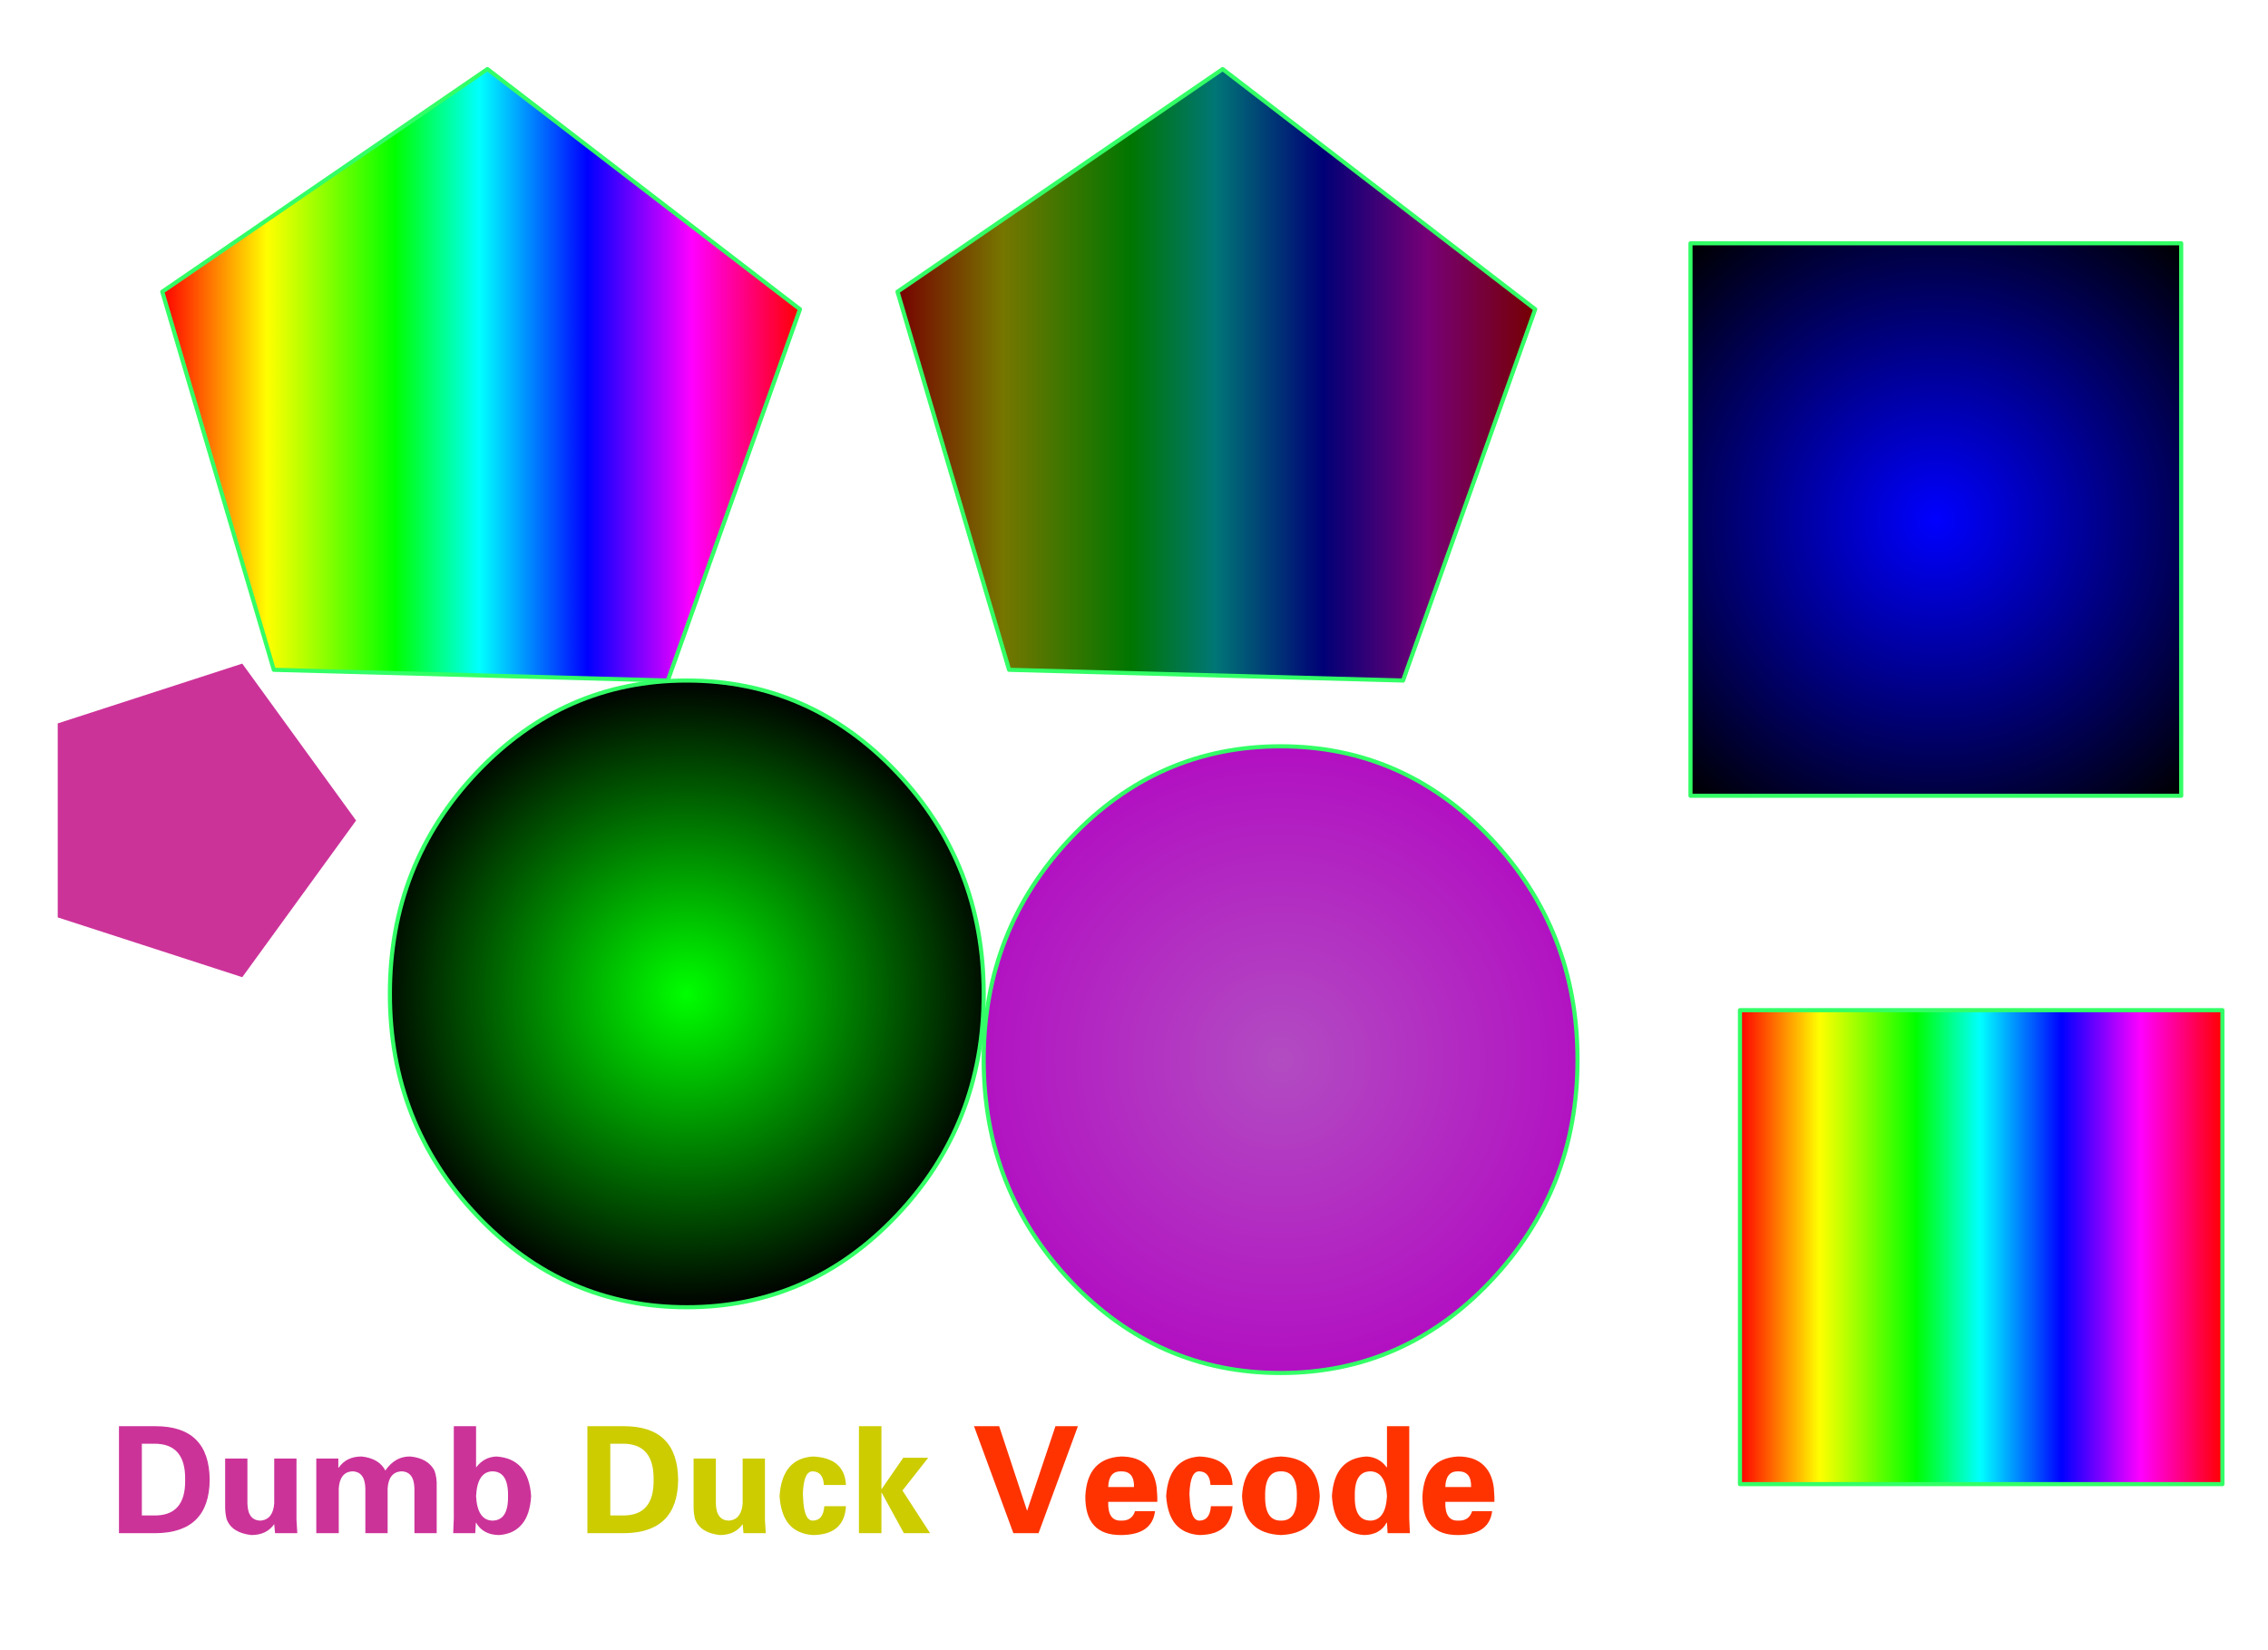
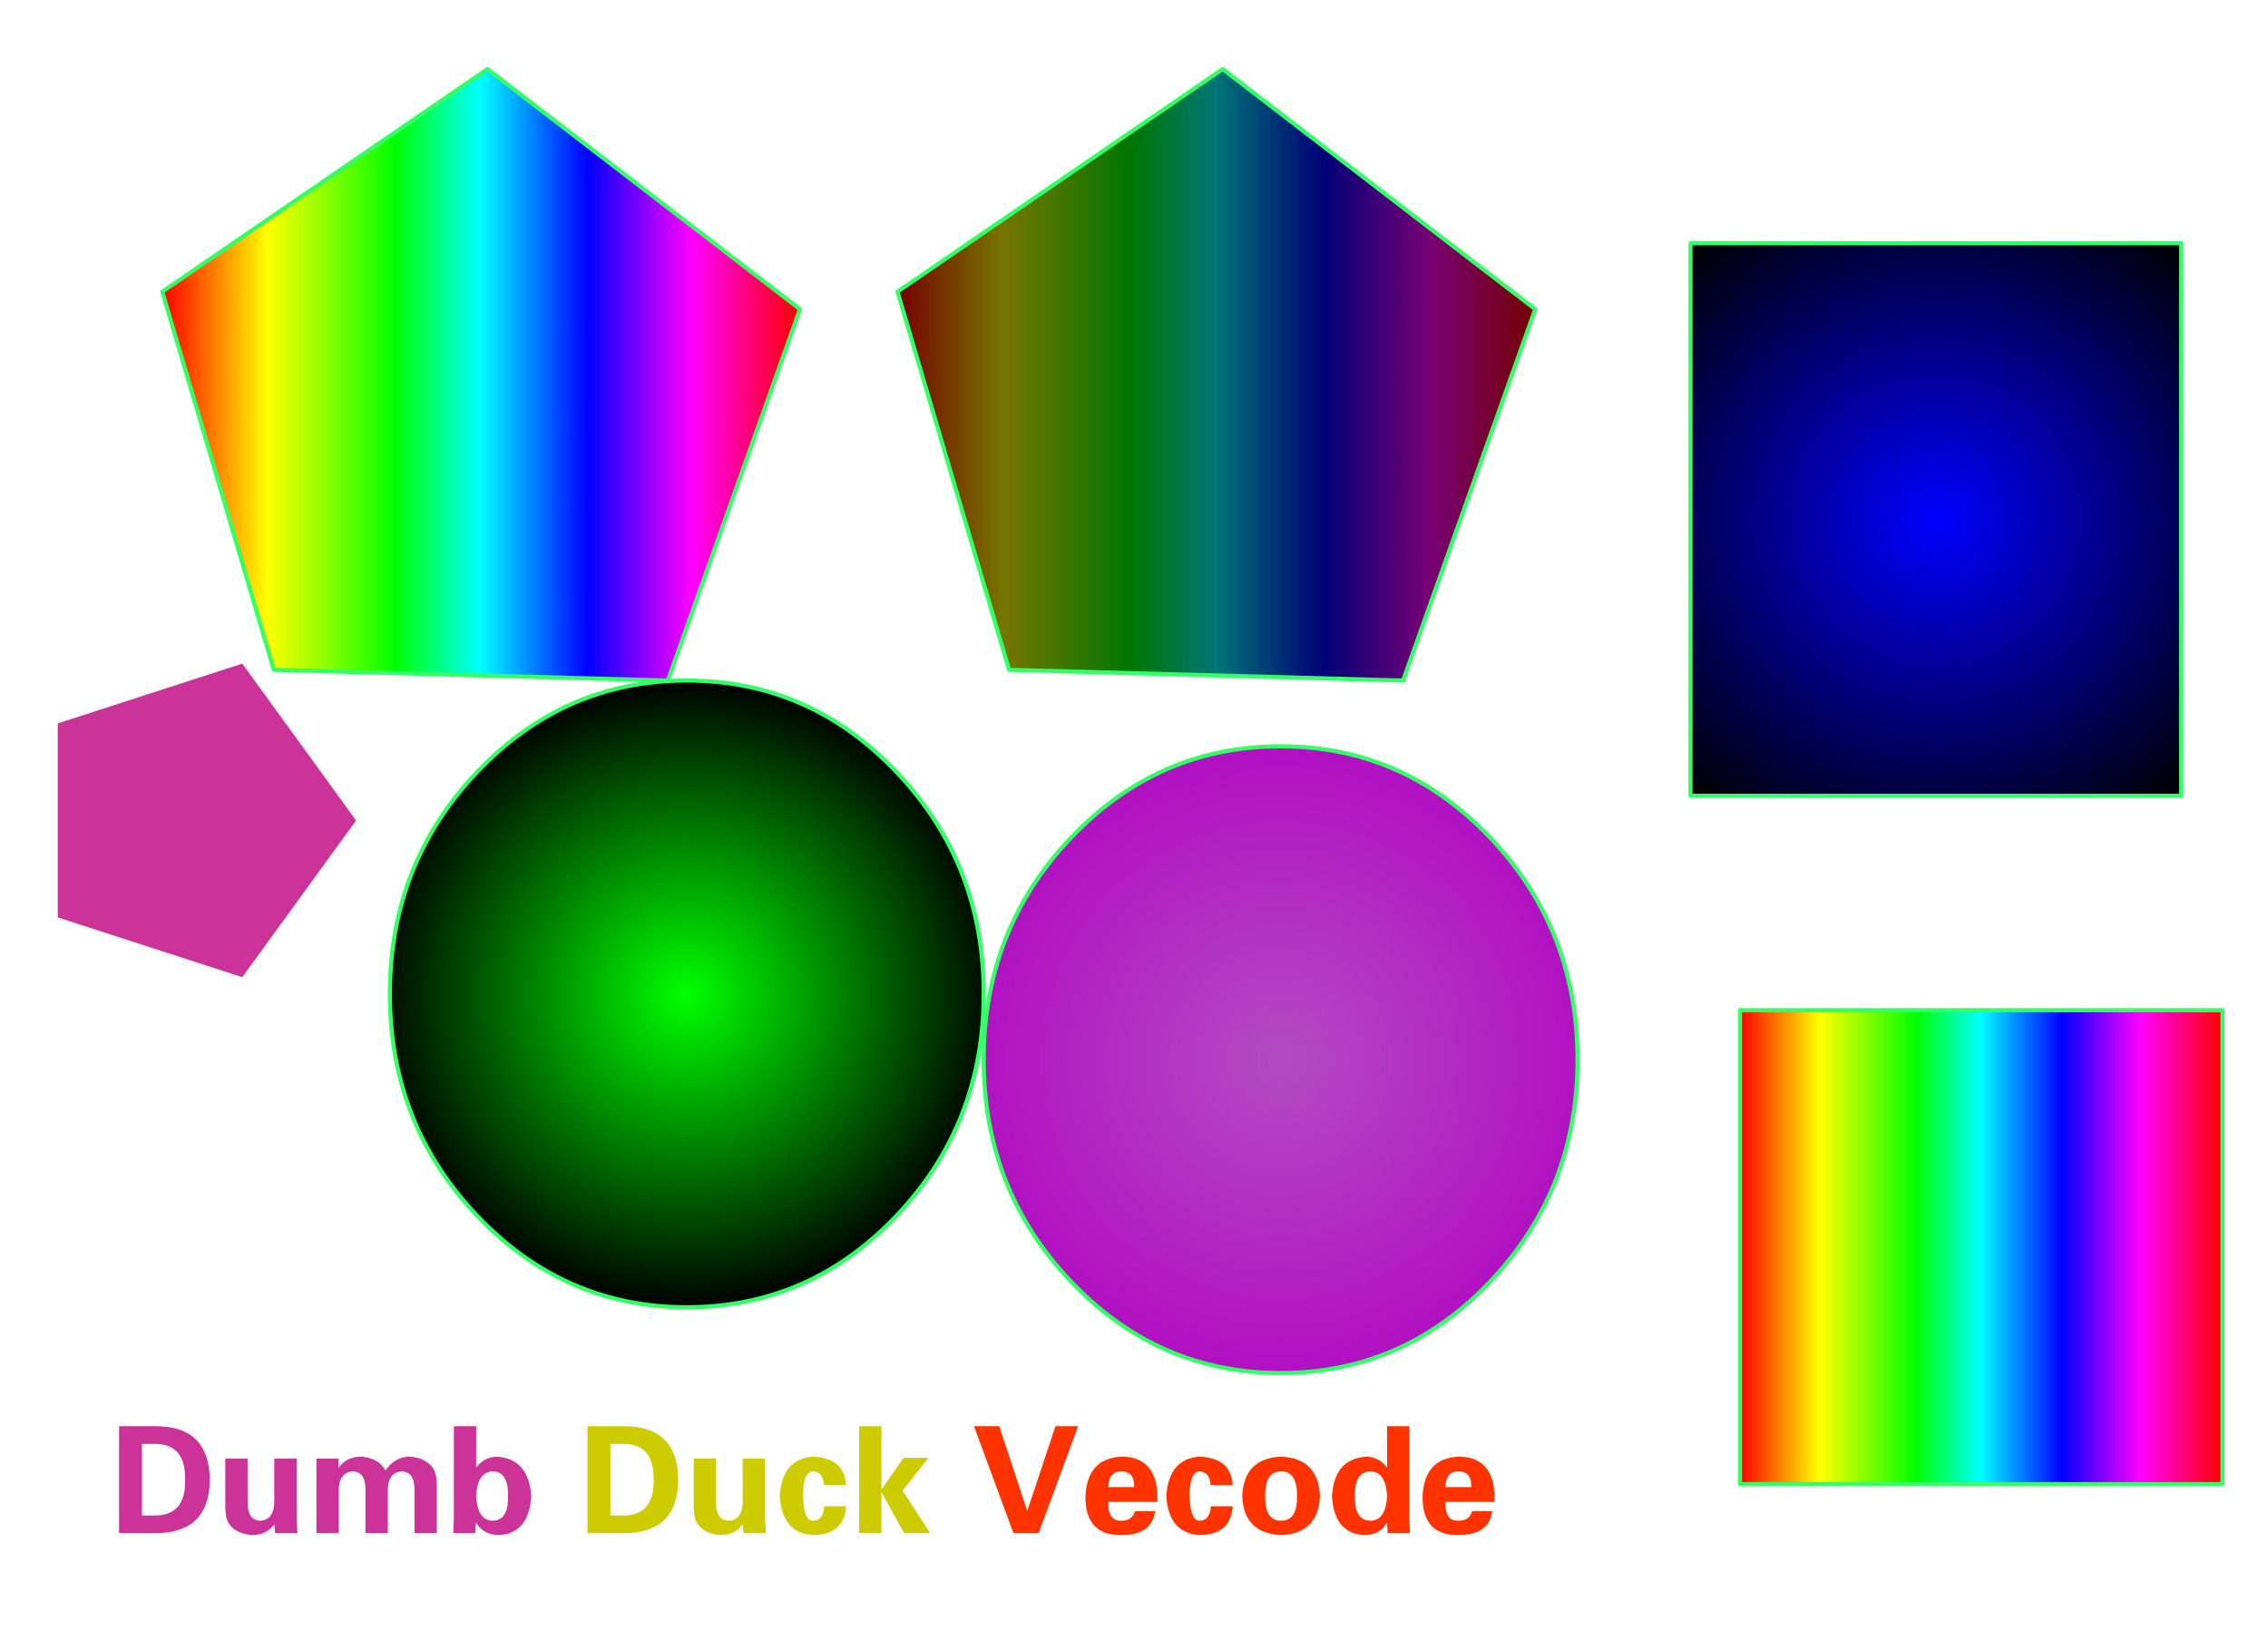
<svg xmlns="http://www.w3.org/2000/svg" width="550" height="400" version="1.1">
  <defs>
-     <radialGradient id="gradient_0" gradientTransform="matrix(2.1875 0 0 2.1875 9389 2520)" gradientUnits="userSpaceOnUse" cx="0" cy="0" r="819.2">
+     <radialGradient id="gradient_0" gradientTransform="matrix(0.109375 0 0 0.109375 469.45 126)" gradientUnits="userSpaceOnUse" cx="0" cy="0" r="819.2">
      <stop offset="0" stop-color="#0000FF" />
      <stop offset="1" stop-color="#000000" />
    </radialGradient>
-     <linearGradient id="gradient_1" gradientTransform="matrix(1.42822 0 0 1.4032 9609 6049)" gradientUnits="userSpaceOnUse" x1="-819.2" x2="819.2">
+     <linearGradient id="gradient_1" gradientTransform="matrix(0.0714111 0 0 0.0701599 480.45 302.45)" gradientUnits="userSpaceOnUse" x1="-819.2" x2="819.2">
      <stop offset="0" stop-color="#FF0000" />
      <stop offset="0.165" stop-color="#FFFF00" />
      <stop offset="0.365" stop-color="#00FF00" />
      <stop offset="0.498" stop-color="#00FFFF" />
      <stop offset="0.667" stop-color="#0000FF" />
      <stop offset="0.831" stop-color="#FF00FF" />
      <stop offset="1" stop-color="#FF0000" />
    </linearGradient>
-     <linearGradient id="gradient_2" gradientTransform="matrix(1.88782 0 0 1.8103 1546 1483)" gradientUnits="userSpaceOnUse" x1="-819.2" x2="819.2">
+     <linearGradient id="gradient_2" gradientTransform="matrix(0.0943909 0 0 0.0905151 77.3 74.15)" gradientUnits="userSpaceOnUse" x1="-819.2" x2="819.2">
      <stop offset="0" stop-color="#FF0000" />
      <stop offset="0.165" stop-color="#FFFF00" />
      <stop offset="0.365" stop-color="#00FF00" />
      <stop offset="0.498" stop-color="#00FFFF" />
      <stop offset="0.667" stop-color="#0000FF" />
      <stop offset="0.831" stop-color="#FF00FF" />
      <stop offset="1" stop-color="#FF0000" />
    </linearGradient>
-     <linearGradient id="gradient_3" gradientTransform="matrix(1.88782 0 0 1.8103 1546 1483)" gradientUnits="userSpaceOnUse" x1="-819.2" x2="819.2">
+     <linearGradient id="gradient_3" gradientTransform="matrix(0.0943909 0 0 0.0905151 77.3 74.15)" gradientUnits="userSpaceOnUse" x1="-819.2" x2="819.2">
      <stop offset="0" stop-color="#760000" />
      <stop offset="0.165" stop-color="#767600" />
      <stop offset="0.365" stop-color="#007600" />
      <stop offset="0.498" stop-color="#007676" />
      <stop offset="0.667" stop-color="#000076" />
      <stop offset="0.831" stop-color="#760076" />
      <stop offset="1" stop-color="#760000" />
    </linearGradient>
-     <radialGradient id="gradient_4" gradientTransform="matrix(1.87012 0 0 1.87012 1440 1520)" gradientUnits="userSpaceOnUse" cx="0" cy="0" r="819.2">
+     <radialGradient id="gradient_4" gradientTransform="matrix(0.0935059 0 0 0.0935059 72 76)" gradientUnits="userSpaceOnUse" cx="0" cy="0" r="819.2">
      <stop offset="0" stop-color="#00FF00" />
      <stop offset="1" stop-color="#000000" />
    </radialGradient>
-     <radialGradient id="gradient_5" gradientTransform="matrix(1.87012 0 0 1.87012 1440 1520)" gradientUnits="userSpaceOnUse" cx="0" cy="0" r="819.2">
+     <radialGradient id="gradient_5" gradientTransform="matrix(0.0935059 0 0 0.0935059 72 76)" gradientUnits="userSpaceOnUse" cx="0" cy="0" r="819.2">
      <stop offset="0" stop-color="#B24CC2" />
      <stop offset="1" stop-color="#B20FC2" />
    </radialGradient>
  </defs>
-   <g fill-rule="evenodd" fill="none" transform="scale(0.05)">
-     <path fill="url(#gradient_0)" d="M10579 3860 l0 -2680 l-2380 0 l0 2680 l2380 0 Z " />
-     <path fill="url(#gradient_1)" d="M8439 4900 l0 2299 l2340 0 l0 -2299 l-2340 0 Z " />
-     <path fill="#CC3399" d="M1175 3219 l-895 290 l0 941 l895 290 l552 -760 l-552 -761 Z " />
-     <path style="stroke:#33FF66;stroke-width:20;stroke-linecap:round;stroke-linejoin:round;" d="M10579 3860 l-2380 0 l0 -2680 l2380 0 l0 2680 " />
-     <path style="stroke:#33FF66;stroke-width:20;stroke-linecap:round;stroke-linejoin:round;" d="M8439 4900 l2340 0 l0 2299 l-2340 0 l0 -2299 " />
-     <path fill="url(#gradient_2)" d="M1577 0 l-1577 1080 l541 1834 l1911 52 l641 -1801 l-1516 -1165 Z " transform="matrix(1 0 0 1 787 335)" />
-     <path style="stroke:#33FF66;stroke-width:20;stroke-linecap:round;stroke-linejoin:round;" d="M1577 0 l-1577 1080 l541 1834 l1911 52 l641 -1801 l-1516 -1165 Z " transform="matrix(1 0 0 1 787 335)" />
-     <path fill="url(#gradient_3)" d="M1577 0 l-1577 1080 l541 1834 l1911 52 l641 -1801 l-1516 -1165 Z " transform="matrix(1 0 0 1 4353 335)" />
-     <path style="stroke:#33FF66;stroke-width:20;stroke-linecap:round;stroke-linejoin:round;" d="M1577 0 l-1577 1080 l541 1834 l1911 52 l641 -1801 l-1516 -1165 Z " transform="matrix(1 0 0 1 4353 335)" />
-     <path fill="url(#gradient_4)" d="M2880 1520 q0 -630 -422 -1075 q-422 -445 -1018 -445 q-596 0 -1018 445 q-422 445 -422 1075 q0 630 422 1075 q422 445 1018 445 q596 0 1018 -445 q422 -445 422 -1075 Z " transform="matrix(1 0 0 1 1891 3301)" />
-     <path style="stroke:#33FF66;stroke-width:20;stroke-linecap:round;stroke-linejoin:round;" d="M2880 1520 q0 -630 -422 -1075 q-422 -445 -1018 -445 q-596 0 -1018 445 q-422 445 -422 1075 q0 630 422 1075 q422 445 1018 445 q596 0 1018 -445 q422 -445 422 -1075 Z " transform="matrix(1 0 0 1 1891 3301)" />
-     <path fill="url(#gradient_5)" d="M2880 1520 q0 -630 -422 -1075 q-422 -445 -1018 -445 q-596 0 -1018 445 q-422 445 -422 1075 q0 630 422 1075 q422 445 1018 445 q596 0 1018 -445 q422 -445 422 -1075 Z " transform="matrix(1 0 0 1 4771 3620)" />
-     <path style="stroke:#33FF66;stroke-width:20;stroke-linecap:round;stroke-linejoin:round;" d="M2880 1520 q0 -630 -422 -1075 q-422 -445 -1018 -445 q-596 0 -1018 445 q-422 445 -422 1075 q0 630 422 1075 q422 445 1018 445 q596 0 1018 -445 q422 -445 422 -1075 Z " transform="matrix(1 0 0 1 4771 3620)" />
-     <path fill="#CC3399" d="M746 7003 q155 -2 152 175 q3 176 -152 173 l-58 0 l0 -348 l58 0 Z M754 7437 q261 -2 263 -259 q-2 -260 -263 -260 l-177 0 l0 519 l177 0 Z " />
-     <path fill="#CC3399" d="M1442 7437 l-4 -65 l0 -297 l-108 0 l0 218 q-6 77 -65 83 q-63 0 -65 -83 l0 -218 l-108 0 l0 235 q0 30 7 58 q24 67 120 78 q74 0 111 -53 l4 44 l108 0 Z " />
-     <path fill="#CC3399" d="M1534 7075 l0 362 l109 0 l0 -217 q5 -78 64 -83 q63 0 65 83 l0 217 l108 0 l0 -217 q5 -78 65 -83 q63 0 65 83 l0 217 l108 0 l0 -217 q0 -15 0 -30 q-1 -10 -2 -21 q-3 -20 -9 -36 q-31 -59 -116 -68 q-74 -2 -122 68 q-31 -59 -115 -68 q-74 0 -111 54 l-2 0 l0 -44 l-107 0 Z " />
-     <path fill="#CC3399" d="M2386 7137 q80 -1 78 120 q2 120 -78 119 q-71 -4 -77 -119 q6 -116 77 -120 Z M2198 7437 l107 0 l3 -51 l1 0 q34 59 111 60 q72 -5 111 -52 q40 -47 45 -137 q-12 -182 -169 -192 q-60 3 -97 52 l-1 0 l0 -199 l-108 0 l0 447 l-3 72 Z " />
-     <path fill="#CCCC00" d="M3018 7003 q155 -2 152 175 q3 176 -152 173 l-58 0 l0 -348 l58 0 Z M3026 7437 q261 -2 263 -259 q-2 -260 -263 -260 l-177 0 l0 519 l177 0 Z " />
-     <path fill="#CCCC00" d="M3714 7437 l-4 -65 l0 -297 l-108 0 l0 218 q-6 77 -65 83 q-63 0 -65 -83 l0 -218 l-108 0 l0 235 q0 30 7 58 q24 67 120 78 q74 0 111 -53 l4 44 l108 0 Z " />
-     <path fill="#CCCC00" d="M3943 7065 q-150 10 -162 192 q6 90 46 137 q41 47 116 52 q152 -2 160 -140 l-105 0 q-5 69 -55 70 q-44 1 -48 -112 q-1 -6 -1 -13 q0 -4 0 -7 q4 -107 47 -107 q51 1 55 66 l107 0 q-7 -131 -160 -138 Z " />
-     <path fill="#CCCC00" d="M4166 6918 l0 519 l109 0 l0 -196 l1 -1 l108 197 l127 0 l-134 -207 l125 -159 l-121 0 l-105 152 l-1 -2 l0 -303 l-109 0 Z " />
-     <path fill="#FF3300" d="M5037 7437 l191 -519 l-109 0 l-137 409 l-1 0 l-135 -409 l-122 0 l191 519 l122 0 Z " />
-     <path fill="#FF3300" d="M5613 7261 l-1 -16 l-2 -29 q-4 -35 -18 -65 q-42 -86 -155 -86 q-164 9 -173 192 q-2 190 173 189 q151 -1 165 -116 l-97 0 q-15 48 -68 46 q-65 2 -62 -91 l238 0 l0 -24 Z M5437 7137 q65 -1 63 76 l-125 0 q2 -77 62 -76 Z " />
-     <path fill="#FF3300" d="M5818 7065 q-150 10 -162 192 q6 90 46 137 q41 47 116 52 q152 -2 160 -140 l-105 0 q-5 69 -55 70 q-44 1 -48 -112 q-1 -6 -1 -13 q0 -4 0 -7 q4 -107 47 -107 q51 1 55 66 l107 0 q-7 -131 -160 -138 Z " />
-     <path fill="#FF3300" d="M6213 7065 q-180 8 -189 192 q8 181 189 189 q181 -8 188 -189 q-8 -184 -188 -192 Z M6213 7137 q79 -1 77 120 q2 120 -77 119 q-79 1 -77 -119 q-2 -121 77 -120 Z " />
-     <path fill="#FF3300" d="M6649 7137 q72 4 78 120 q-6 115 -78 119 q-81 1 -78 -119 q-3 -121 78 -120 Z M6725 7117 q-36 -49 -97 -52 q-157 9 -168 192 q5 90 44 137 q39 47 112 52 q77 -1 109 -60 l2 0 l3 51 l108 0 l-3 -72 l0 -447 l-108 0 l0 199 l-2 0 Z " />
-     <path fill="#FF3300" d="M7248 7261 l-1 -16 l-2 -29 q-4 -35 -18 -65 q-42 -86 -155 -86 q-164 9 -173 192 q-2 190 173 189 q151 -1 165 -116 l-97 0 q-15 48 -68 46 q-65 2 -62 -91 l238 0 l0 -24 Z M7072 7137 q65 -1 63 76 l-125 0 q2 -77 62 -76 Z " />
+   <g fill-rule="evenodd" fill="none">
+     <path fill="url(#gradient_0)" d="M528.95 193 L528.95 59 L409.95 59 L409.95 193 L528.95 193 Z " />
+     <path fill="url(#gradient_1)" d="M421.95 245 L421.95 359.95 L538.95 359.95 L538.95 245 L421.95 245 Z " />
+     <path fill="#CC3399" d="M58.75 160.95 L14 175.45 L14 222.5 L58.75 237 L86.35 199 L58.75 160.95 Z " />
+     <path style="stroke:#33FF66;stroke-linecap:round;stroke-linejoin:round;" d="M528.95 193 L409.95 193 L409.95 59 L528.95 59 L528.95 193 " />
+     <path style="stroke:#33FF66;stroke-linecap:round;stroke-linejoin:round;" d="M421.95 245 L538.95 245 L538.95 359.95 L421.95 359.95 L421.95 245 " />
+     <path fill="url(#gradient_2)" d="M78.85 0 L-0 54 L27.05 145.7 L122.6 148.3 L154.65 58.25 L78.85 0 Z " transform="matrix(1 0 0 1 39.35 16.75)" />
+     <path style="stroke:#33FF66;stroke-linecap:round;stroke-linejoin:round;" d="M78.85 0 L-0 54 L27.05 145.7 L122.6 148.3 L154.65 58.25 L78.85 0 Z " transform="matrix(1 0 0 1 39.35 16.75)" />
+     <path fill="url(#gradient_3)" d="M78.85 0 L-0 54 L27.05 145.7 L122.6 148.3 L154.65 58.25 L78.85 0 Z " transform="matrix(1 0 0 1 217.65 16.75)" />
+     <path style="stroke:#33FF66;stroke-linecap:round;stroke-linejoin:round;" d="M78.85 0 L-0 54 L27.05 145.7 L122.6 148.3 L154.65 58.25 L78.85 0 Z " transform="matrix(1 0 0 1 217.65 16.75)" />
+     <path fill="url(#gradient_4)" d="M144 76 Q144 44.5 122.9 22.25 Q101.8 0 72 0 Q42.2 0 21.1 22.25 Q0 44.5 0 76 Q0 107.5 21.1 129.75 Q42.2 152 72 152 Q101.8 152 122.9 129.75 Q144 107.5 144 76 Z " transform="matrix(1 0 0 1 94.55 165.05)" />
+     <path style="stroke:#33FF66;stroke-linecap:round;stroke-linejoin:round;" d="M144 76 Q144 44.5 122.9 22.25 Q101.8 0 72 0 Q42.2 0 21.1 22.25 Q0 44.5 0 76 Q0 107.5 21.1 129.75 Q42.2 152 72 152 Q101.8 152 122.9 129.75 Q144 107.5 144 76 Z " transform="matrix(1 0 0 1 94.55 165.05)" />
+     <path fill="url(#gradient_5)" d="M144 76 Q144 44.5 122.9 22.25 Q101.8 0 72 0 Q42.2 0 21.1 22.25 Q0 44.5 0 76 Q0 107.5 21.1 129.75 Q42.2 152 72 152 Q101.8 152 122.9 129.75 Q144 107.5 144 76 Z " transform="matrix(1 0 0 1 238.55 181)" />
+     <path style="stroke:#33FF66;stroke-linecap:round;stroke-linejoin:round;" d="M144 76 Q144 44.5 122.9 22.25 Q101.8 0 72 0 Q42.2 0 21.1 22.25 Q0 44.5 0 76 Q0 107.5 21.1 129.75 Q42.2 152 72 152 Q101.8 152 122.9 129.75 Q144 107.5 144 76 Z " transform="matrix(1 0 0 1 238.55 181)" />
+     <path fill="#CC3399" d="M37.31 350.19 Q45.06 350.05 44.9 358.91 Q45.08 367.7 37.31 367.56 L34.42 367.56 L34.42 350.19 L37.31 350.19 Z M37.73 371.85 Q50.76 371.8 50.88 358.91 Q50.76 345.92 37.73 345.9 L28.87 345.9 L28.87 371.85 L37.73 371.85 Z " />
+     <path fill="#CC3399" d="M72.14 371.85 L71.93 368.62 L71.93 353.78 L66.51 353.78 L66.51 364.68 Q66.23 368.55 63.28 368.83 Q60.15 368.84 60.04 364.68 L60.04 353.78 L54.63 353.78 L54.63 365.52 Q54.65 367.03 54.98 368.4 Q56.16 371.78 60.96 372.31 Q64.68 372.32 66.51 369.67 L66.72 371.85 L72.14 371.85 Z " />
+     <path fill="#CC3399" d="M76.74 353.78 L76.74 371.85 L82.15 371.85 L82.15 361.02 Q82.4 357.14 85.39 356.87 Q88.54 356.86 88.62 361.02 L88.62 371.85 L94.04 371.85 L94.04 361.02 Q94.28 357.14 97.27 356.87 Q100.42 356.86 100.51 361.02 L100.51 371.85 L105.92 371.85 L105.92 361.02 Q105.92 360.28 105.9 359.55 Q105.87 359.02 105.81 358.47 Q105.69 357.47 105.36 356.66 Q103.81 353.71 99.59 353.29 Q95.87 353.16 93.47 356.66 Q91.93 353.71 87.71 353.29 Q84 353.27 82.15 355.96 L82.08 355.96 L82.08 353.78 L76.74 353.78 Z " />
+     <path fill="#CC3399" d="M119.34 356.87 Q123.31 356.82 123.21 362.85 Q123.31 368.88 119.34 368.83 Q115.77 368.62 115.47 362.85 Q115.77 357.08 119.34 356.87 Z M109.92 371.85 L115.26 371.85 L115.4 369.32 L115.47 369.32 Q117.19 372.27 121.03 372.31 Q124.65 372.1 126.6 369.74 Q128.55 367.39 128.83 362.85 Q128.22 353.76 120.39 353.29 Q117.37 353.43 115.54 355.89 L115.47 355.89 L115.47 345.9 L110.06 345.9 L110.06 368.26 L109.92 371.85 Z " />
+     <path fill="#CCCC00" d="M150.91 350.19 Q158.66 350.05 158.5 358.91 Q158.68 367.7 150.91 367.56 L148.03 367.56 L148.03 350.19 L150.91 350.19 Z M151.33 371.85 Q164.36 371.8 164.48 358.91 Q164.36 345.92 151.33 345.9 L142.47 345.9 L142.47 371.85 L151.33 371.85 Z " />
+     <path fill="#CCCC00" d="M185.74 371.85 L185.53 368.62 L185.53 353.78 L180.11 353.78 L180.11 364.68 Q179.83 368.55 176.88 368.83 Q173.75 368.84 173.64 364.68 L173.64 353.78 L168.23 353.78 L168.23 365.52 Q168.25 367.03 168.58 368.4 Q169.76 371.78 174.56 372.31 Q178.28 372.32 180.11 369.67 L180.32 371.85 L185.74 371.85 Z " />
+     <path fill="#CCCC00" d="M197.16 353.29 Q189.69 353.76 189.08 362.85 Q189.37 367.35 191.4 369.72 Q193.42 372.08 197.16 372.31 Q204.75 372.22 205.18 365.31 L199.9 365.31 Q199.66 368.77 197.16 368.83 Q194.98 368.88 194.75 363.22 Q194.74 362.9 194.7 362.57 Q194.7 362.39 194.72 362.23 Q194.93 356.87 197.09 356.87 Q199.62 356.91 199.83 360.18 L205.18 360.18 Q204.81 353.64 197.16 353.29 Z " />
+     <path fill="#CCCC00" d="M208.34 345.9 L208.34 371.85 L213.75 371.85 L213.75 362.08 L213.83 362.01 L219.24 371.85 L225.57 371.85 L218.89 361.51 L225.15 353.57 L219.1 353.57 L213.83 361.16 L213.75 361.09 L213.75 345.9 L208.34 345.9 Z " />
+     <path fill="#FF3300" d="M251.88 371.85 L261.44 345.9 L255.96 345.9 L249.14 366.37 L249.07 366.37 L242.32 345.9 L236.2 345.9 L245.76 371.85 L251.88 371.85 Z " />
+     <path fill="#FF3300" d="M280.66 363.1 L280.63 362.25 L280.52 360.81 Q280.31 359.07 279.61 357.58 Q277.54 353.25 271.88 353.29 Q263.68 353.73 263.23 362.85 Q263.12 372.39 271.88 372.31 Q279.43 372.29 280.1 366.51 L275.25 366.51 Q274.51 368.91 271.88 368.83 Q268.62 368.93 268.78 364.26 L280.66 364.26 L280.66 363.1 Z M271.88 356.87 Q275.13 356.84 275.04 360.67 L268.78 360.67 Q268.87 356.84 271.88 356.87 Z " />
+     <path fill="#FF3300" d="M290.91 353.29 Q283.44 353.76 282.83 362.85 Q283.12 367.35 285.15 369.72 Q287.17 372.08 290.91 372.31 Q298.5 372.22 298.93 365.31 L293.65 365.31 Q293.41 368.77 290.91 368.83 Q288.73 368.88 288.5 363.22 Q288.49 362.9 288.45 362.57 Q288.45 362.39 288.47 362.23 Q288.68 356.87 290.84 356.87 Q293.37 356.91 293.58 360.18 L298.93 360.18 Q298.56 353.64 290.91 353.29 Z " />
+     <path fill="#FF3300" d="M310.67 353.29 Q301.65 353.67 301.25 362.85 Q301.63 371.94 310.67 372.31 Q319.7 371.94 320.09 362.85 Q319.69 353.67 310.67 353.29 Z M310.67 356.87 Q314.61 356.84 314.54 362.85 Q314.61 368.86 310.67 368.83 Q306.73 368.86 306.8 362.85 Q306.73 356.84 310.67 356.87 Z " />
+     <path fill="#FF3300" d="M332.5 356.87 Q336.07 357.08 336.37 362.85 Q336.07 368.62 332.5 368.83 Q328.44 368.88 328.56 362.85 Q328.44 356.82 332.5 356.87 Z M336.3 355.89 Q334.47 353.43 331.44 353.29 Q323.59 353.73 323.01 362.85 Q323.27 367.39 325.22 369.74 Q327.17 372.1 330.81 372.31 Q334.68 372.27 336.3 369.32 L336.37 369.32 L336.51 371.85 L341.92 371.85 L341.78 368.26 L341.78 345.9 L336.37 345.9 L336.37 355.89 L336.3 355.89 Z " />
+     <path fill="#FF3300" d="M362.41 363.1 L362.38 362.25 L362.27 360.81 Q362.06 359.07 361.36 357.58 Q359.29 353.25 353.62 353.29 Q345.43 353.73 344.98 362.85 Q344.87 372.39 353.62 372.31 Q361.18 372.29 361.85 366.51 L357 366.51 Q356.26 368.91 353.62 368.83 Q350.37 368.93 350.53 364.26 L362.41 364.26 L362.41 363.1 Z M353.62 356.87 Q356.88 356.84 356.79 360.67 L350.53 360.67 Q350.62 356.84 353.62 356.87 Z " />
  </g>
</svg>
